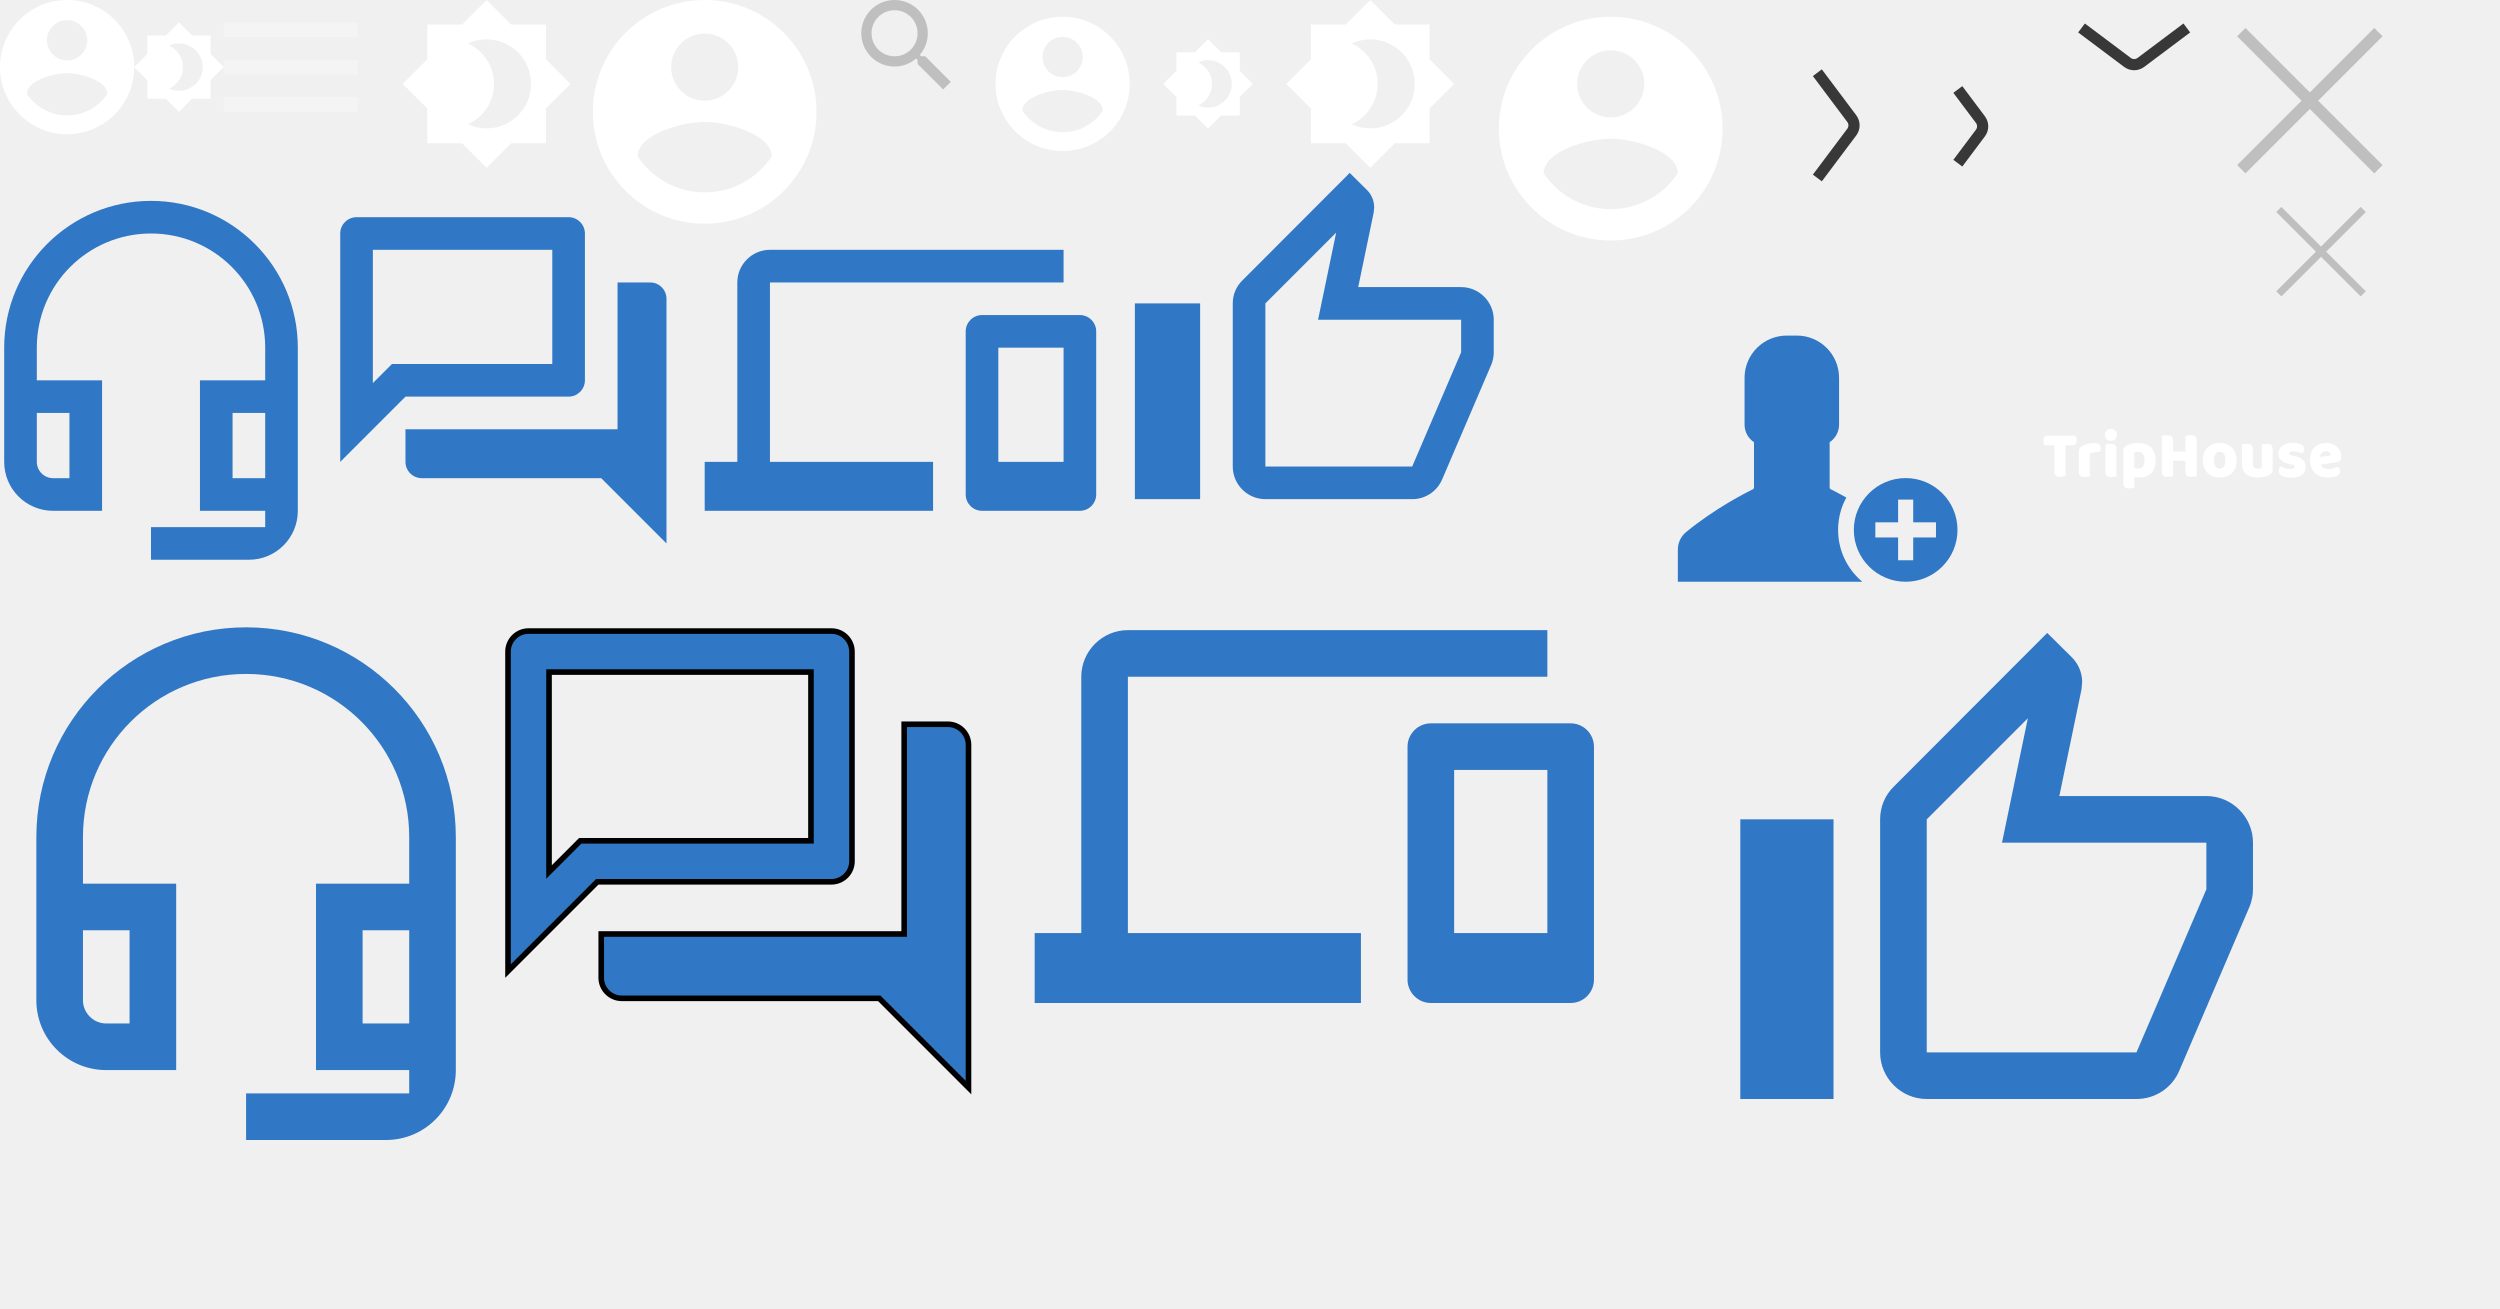
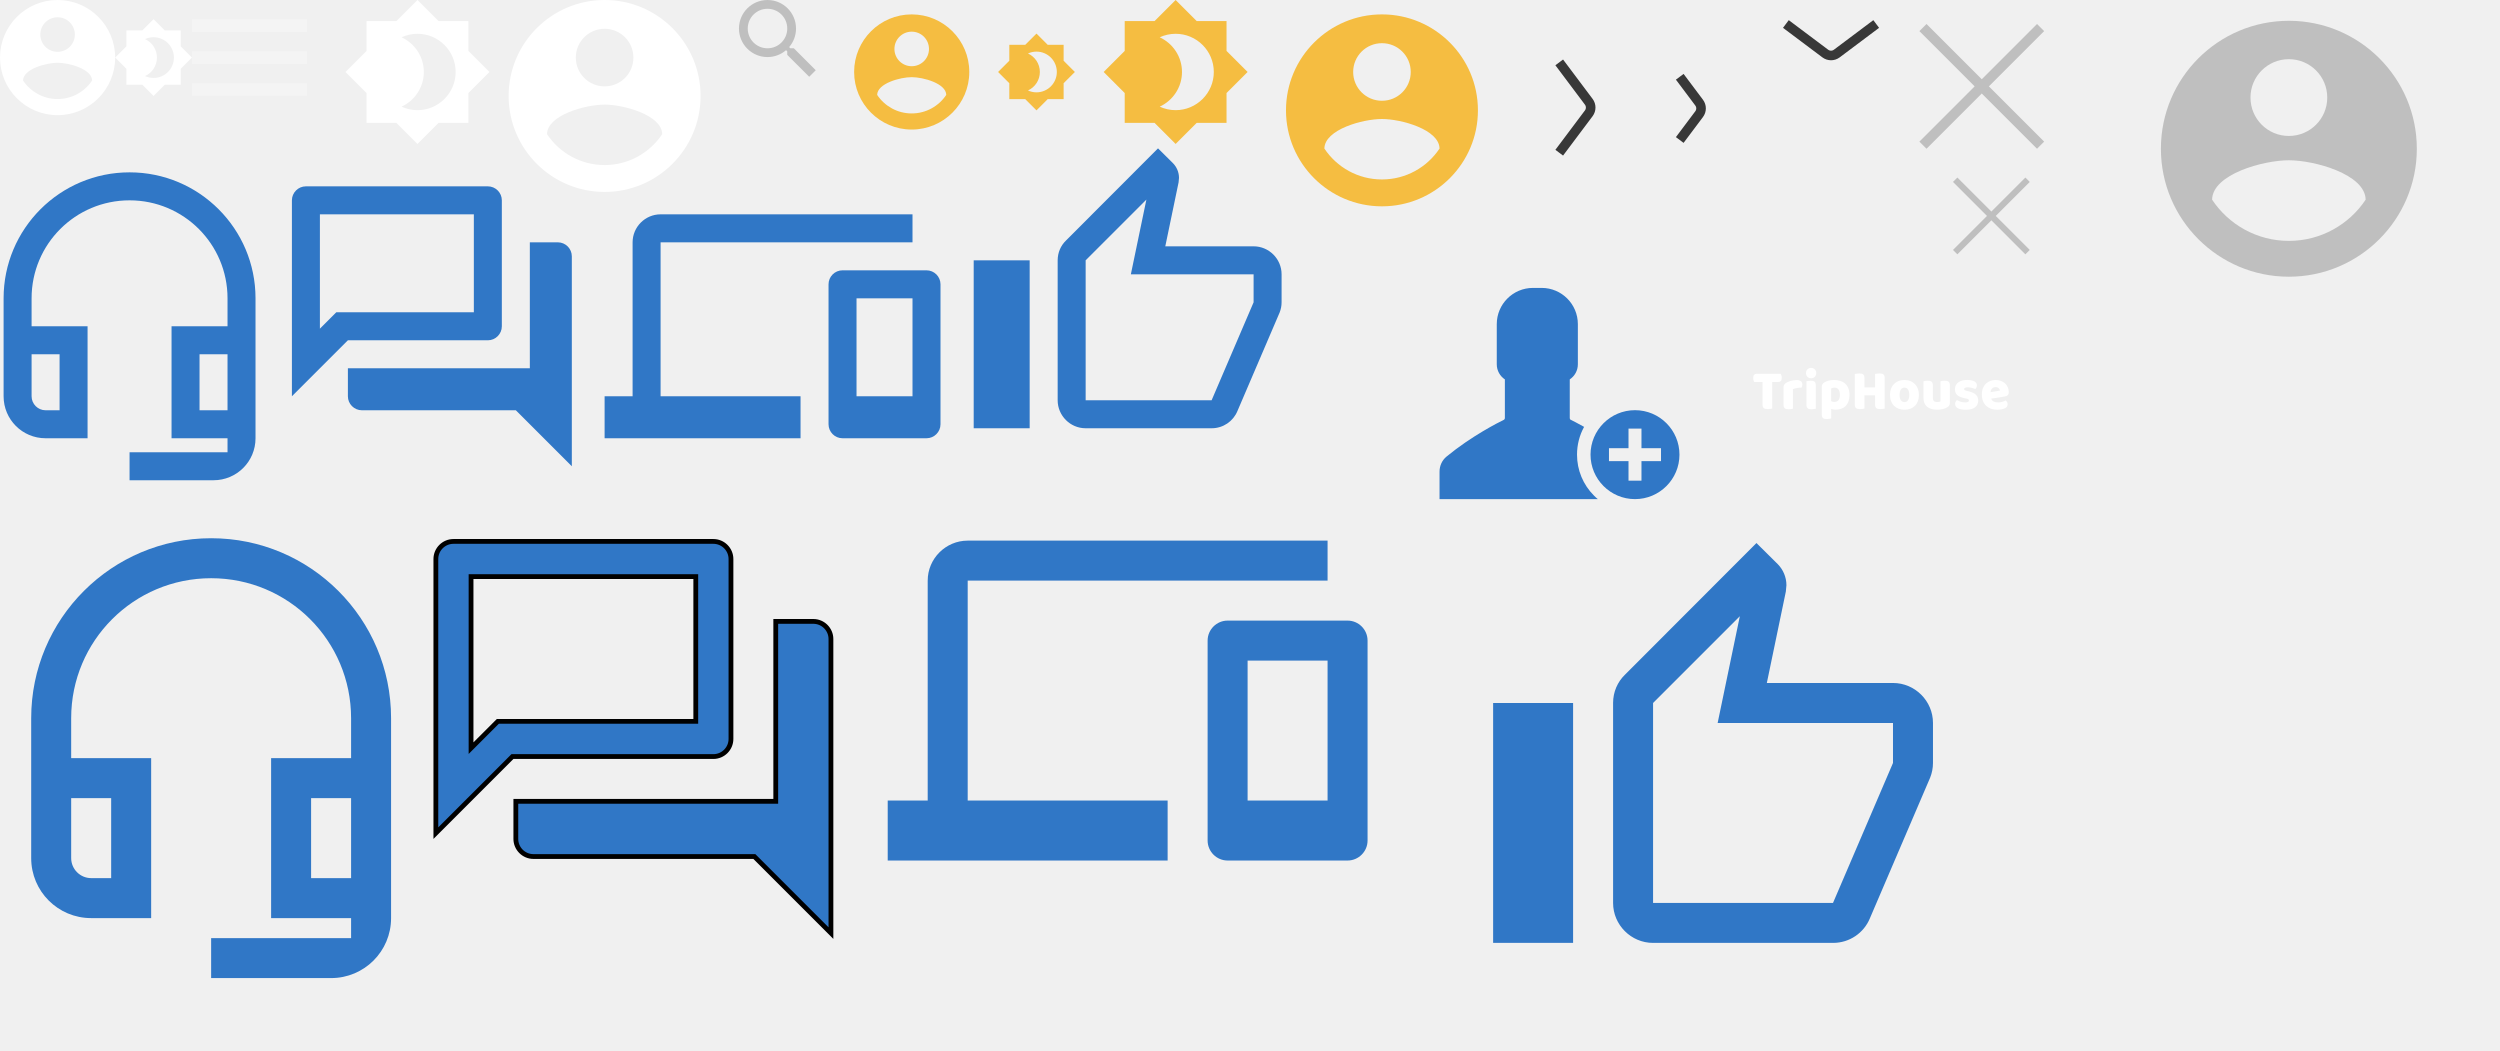
- <svg xmlns="http://www.w3.org/2000/svg" width="447" height="234" viewBox="0 0 447 234" fill="none">
+ <svg xmlns="http://www.w3.org/2000/svg" width="521" height="219" viewBox="0 0 521 219" fill="none">
  <path d="M12 0C5.376 0 0 5.376 0 12C0 18.624 5.376 24 12 24C18.624 24 24 18.624 24 12C24 5.376 18.624 0 12 0ZM12 3.6C13.992 3.6 15.6 5.208 15.6 7.2C15.6 9.192 13.992 10.8 12 10.8C10.008 10.8 8.4 9.192 8.4 7.2C8.4 5.208 10.008 3.6 12 3.6ZM12 20.64C9 20.64 6.348 19.104 4.8 16.776C4.836 14.388 9.6 13.08 12 13.08C14.388 13.08 19.164 14.388 19.2 16.776C17.652 19.104 15 20.64 12 20.64Z" fill="white" />
  <path opacity="0.24" d="M40 20H64V17.333H40V20ZM40 13.333H64V10.667H40V13.333ZM40 4V6.667H64V4H40Z" fill="white" />
  <path d="M47.417 73.833V85.5H41.583V73.833H47.417ZM12.417 73.833V85.5H9.5C7.896 85.5 6.583 84.188 6.583 82.583V73.833H12.417ZM27 35.917C12.504 35.917 0.75 47.671 0.75 62.167V82.583C0.75 87.425 4.658 91.333 9.5 91.333H18.25V68H6.583V62.167C6.583 50.879 15.713 41.75 27 41.75C38.288 41.75 47.417 50.879 47.417 62.167V68H35.75V91.333H47.417V94.25H27V100.083H44.5C49.342 100.083 53.25 96.175 53.25 91.333V62.167C53.25 47.671 41.496 35.917 27 35.917Z" fill="#3077C6" />
  <path d="M98.75 44.667V65.083H70.079L66.667 68.496V44.667H98.75ZM101.667 38.833H63.75C62.146 38.833 60.833 40.146 60.833 41.75V82.583L72.5 70.917H101.667C103.271 70.917 104.583 69.604 104.583 68V41.75C104.583 40.146 103.271 38.833 101.667 38.833ZM116.25 50.5H110.417V76.75H72.5V82.583C72.5 84.187 73.812 85.5 75.417 85.5H107.5L119.167 97.167V53.417C119.167 51.812 117.854 50.5 116.25 50.5Z" fill="#3077C6" />
  <path d="M137.667 50.5H190.167V44.667H137.667C134.458 44.667 131.833 47.292 131.833 50.5V82.583H126V91.333H166.833V82.583H137.667V50.5ZM193.083 56.333H175.583C173.979 56.333 172.667 57.646 172.667 59.25V88.417C172.667 90.021 173.979 91.333 175.583 91.333H193.083C194.688 91.333 196 90.021 196 88.417V59.25C196 57.646 194.688 56.333 193.083 56.333ZM190.167 82.583H178.5V62.167H190.167V82.583Z" fill="#3077C6" />
  <path d="M261.25 51.333H242.846L245.617 38.004L245.704 37.071C245.704 35.875 245.208 34.767 244.421 33.979L241.329 30.917L222.138 50.138C221.058 51.188 220.417 52.646 220.417 54.25V83.417C220.417 86.625 223.042 89.25 226.25 89.25H252.5C254.921 89.25 256.992 87.792 257.867 85.692L266.675 65.129C266.938 64.458 267.083 63.758 267.083 63V57.167C267.083 53.958 264.458 51.333 261.25 51.333ZM261.25 63L252.5 83.417H226.25V54.25L238.908 41.592L235.671 57.167H261.25V63ZM202.917 54.25H214.583V89.25H202.917V54.25Z" fill="#3077C6" />
  <path d="M97.61 10.61V4.39H91.39L87 0L82.61 4.39H76.39V10.61L72 15L76.39 19.39V25.61H82.61L87 30L91.39 25.61H97.61V19.39L102 15L97.61 10.61ZM87 22.958C85.82 22.958 84.692 22.692 83.684 22.228C86.416 20.968 88.326 18.21 88.326 15C88.326 11.79 86.416 9.032 83.684 7.772C84.692 7.308 85.82 7.042 87 7.042C91.39 7.042 94.958 10.61 94.958 15C94.958 19.39 91.39 22.958 87 22.958Z" fill="white" />
  <path d="M37.659 9.659V6.341H34.341L32 4L29.659 6.341H26.341V9.659L24 12L26.341 14.341V17.659H29.659L32 20L34.341 17.659H37.659V14.341L40 12L37.659 9.659ZM32 16.244C31.37 16.244 30.769 16.103 30.232 15.855C31.689 15.183 32.707 13.712 32.707 12C32.707 10.288 31.689 8.817 30.232 8.145C30.769 7.897 31.37 7.756 32 7.756C34.341 7.756 36.244 9.659 36.244 12C36.244 14.341 34.341 16.244 32 16.244Z" fill="white" />
  <path d="M126 0C114.96 0 106 8.96 106 20C106 31.04 114.96 40 126 40C137.04 40 146 31.04 146 20C146 8.96 137.04 0 126 0ZM126 6C129.32 6 132 8.68 132 12C132 15.32 129.32 18 126 18C122.68 18 120 15.32 120 12C120 8.68 122.68 6 126 6ZM126 34.4C121 34.4 116.58 31.84 114 27.96C114.06 23.98 122 21.8 126 21.8C129.98 21.8 137.94 23.98 138 27.96C135.42 31.84 131 34.4 126 34.4Z" fill="white" />
  <path d="M73.167 166.333V183H64.833V166.333H73.167ZM23.167 166.333V183H19C16.708 183 14.833 181.125 14.833 178.833V166.333H23.167ZM44 112.167C23.292 112.167 6.5 128.958 6.5 149.667V178.833C6.5 185.75 12.083 191.333 19 191.333H31.5V158H14.833V149.667C14.833 133.542 27.875 120.5 44 120.5C60.125 120.5 73.167 133.542 73.167 149.667V158H56.5V191.333H73.167V195.5H44V203.833H69C75.917 203.833 81.5 198.25 81.5 191.333V149.667C81.5 128.958 64.708 112.167 44 112.167Z" fill="#3077C6" />
  <path d="M145 120.667V120.167H144.5H98.667H98.167V120.667V154.708V155.916L99.02 155.062L103.749 150.333H144.5H145V149.833V120.667ZM107 157.667H106.793L106.646 157.813L90.833 173.626V116.5C90.833 114.485 92.484 112.833 94.5 112.833H148.667C150.682 112.833 152.333 114.485 152.333 116.5V154C152.333 156.016 150.682 157.667 148.667 157.667H107ZM161.167 167H161.667V166.5V129.5H169.5C171.516 129.5 173.167 131.151 173.167 133.167V194.46L157.354 178.646L157.207 178.5H157H111.167C109.151 178.5 107.5 176.849 107.5 174.833V167H161.167Z" fill="#3077C6" stroke="black" />
  <path d="M201.667 121H276.667V112.667H201.667C197.083 112.667 193.333 116.417 193.333 121V166.833H185V179.333H243.333V166.833H201.667V121ZM280.833 129.333H255.833C253.542 129.333 251.667 131.208 251.667 133.5V175.167C251.667 177.458 253.542 179.333 255.833 179.333H280.833C283.125 179.333 285 177.458 285 175.167V133.5C285 131.208 283.125 129.333 280.833 129.333ZM276.667 166.833H260V137.667H276.667V166.833Z" fill="#3077C6" />
  <path d="M394.5 142.333H368.208L372.167 123.292L372.292 121.958C372.292 120.25 371.583 118.667 370.458 117.542L366.042 113.167L338.625 140.625C337.083 142.125 336.167 144.208 336.167 146.5V188.167C336.167 192.75 339.917 196.5 344.5 196.5H382C385.458 196.5 388.417 194.417 389.667 191.417L402.25 162.042C402.625 161.083 402.833 160.083 402.833 159V150.667C402.833 146.083 399.083 142.333 394.5 142.333ZM394.5 159L382 188.167H344.5V146.5L362.583 128.417L357.958 150.667H394.5V159ZM311.167 146.5H327.833V196.5H311.167V146.5Z" fill="#3077C6" />
  <path d="M165.435 10.063H164.712L164.456 9.816C165.353 8.773 165.892 7.419 165.892 5.946C165.892 2.662 163.23 0 159.946 0C156.662 0 154 2.662 154 5.946C154 9.23 156.662 11.893 159.946 11.893C161.419 11.893 162.773 11.353 163.816 10.456L164.063 10.712V11.435L168.637 16L170 14.637L165.435 10.063ZM159.946 10.063C157.668 10.063 155.83 8.224 155.83 5.946C155.83 3.668 157.668 1.83 159.946 1.83C162.224 1.83 164.063 3.668 164.063 5.946C164.063 8.224 162.224 10.063 159.946 10.063Z" fill="#BFBFBF" />
-   <path d="M190 3C183.376 3 178 8.376 178 15C178 21.624 183.376 27 190 27C196.624 27 202 21.624 202 15C202 8.376 196.624 3 190 3ZM190 6.6C191.992 6.6 193.6 8.208 193.6 10.2C193.6 12.192 191.992 13.8 190 13.8C188.008 13.8 186.4 12.192 186.4 10.2C186.4 8.208 188.008 6.6 190 6.6ZM190 23.64C187 23.64 184.348 22.104 182.8 19.776C182.836 17.388 187.6 16.08 190 16.08C192.388 16.08 197.164 17.388 197.2 19.776C195.652 22.104 193 23.64 190 23.64Z" fill="white" />
-   <path d="M221.659 12.659V9.341H218.341L216 7L213.659 9.341H210.341V12.659L208 15L210.341 17.341V20.659H213.659L216 23L218.341 20.659H221.659V17.341L224 15L221.659 12.659ZM216 19.244C215.37 19.244 214.769 19.103 214.232 18.855C215.689 18.183 216.707 16.712 216.707 15C216.707 13.288 215.689 11.817 214.232 11.145C214.769 10.897 215.37 10.756 216 10.756C218.341 10.756 220.244 12.659 220.244 15C220.244 17.341 218.341 19.244 216 19.244Z" fill="white" />
-   <path d="M255.61 10.61V4.39H249.39L245 0L240.61 4.39H234.39V10.61L230 15L234.39 19.39V25.61H240.61L245 30L249.39 25.61H255.61V19.39L260 15L255.61 10.61ZM245 22.958C243.82 22.958 242.692 22.692 241.684 22.228C244.416 20.968 246.326 18.21 246.326 15C246.326 11.79 244.416 9.032 241.684 7.772C242.692 7.308 243.82 7.042 245 7.042C249.39 7.042 252.958 10.61 252.958 15C252.958 19.39 249.39 22.958 245 22.958Z" fill="white" />
-   <path d="M288 3C276.96 3 268 11.96 268 23C268 34.04 276.96 43 288 43C299.04 43 308 34.04 308 23C308 11.96 299.04 3 288 3ZM288 9C291.32 9 294 11.68 294 15C294 18.32 291.32 21 288 21C284.68 21 282 18.32 282 15C282 11.68 284.68 9 288 9ZM288 37.4C283 37.4 278.58 34.84 276 30.96C276.06 26.98 284 24.8 288 24.8C291.98 24.8 299.94 26.98 300 30.96C297.42 34.84 293 37.4 288 37.4Z" fill="white" />
+   <path d="M190 3C183.376 3 178 8.376 178 15C178 21.624 183.376 27 190 27C196.624 27 202 21.624 202 15C202 8.376 196.624 3 190 3ZM190 6.6C191.992 6.6 193.6 8.208 193.6 10.2C193.6 12.192 191.992 13.8 190 13.8C188.008 13.8 186.4 12.192 186.4 10.2C186.4 8.208 188.008 6.6 190 6.6ZM190 23.64C187 23.64 184.348 22.104 182.8 19.776C182.836 17.388 187.6 16.08 190 16.08C192.388 16.08 197.164 17.388 197.2 19.776C195.652 22.104 193 23.64 190 23.64Z" fill="#F5BD41" />
+   <path d="M221.659 12.659V9.341H218.341L216 7L213.659 9.341H210.341V12.659L208 15L210.341 17.341V20.659H213.659L216 23L218.341 20.659H221.659V17.341L224 15L221.659 12.659ZM216 19.244C215.37 19.244 214.769 19.103 214.232 18.855C215.689 18.183 216.707 16.712 216.707 15C216.707 13.288 215.689 11.817 214.232 11.145C214.769 10.897 215.37 10.756 216 10.756C218.341 10.756 220.244 12.659 220.244 15C220.244 17.341 218.341 19.244 216 19.244Z" fill="#F5BD41" />
+   <path d="M255.61 10.61V4.39H249.39L245 0L240.61 4.39H234.39V10.61L230 15L234.39 19.39V25.61H240.61L245 30L249.39 25.61H255.61V19.39L260 15L255.61 10.61ZM245 22.958C243.82 22.958 242.692 22.692 241.684 22.228C244.416 20.968 246.326 18.21 246.326 15C246.326 11.79 244.416 9.032 241.684 7.772C242.692 7.308 243.82 7.042 245 7.042C249.39 7.042 252.958 10.61 252.958 15C252.958 19.39 249.39 22.958 245 22.958Z" fill="#F5BD41" />
+   <path d="M288 3C276.96 3 268 11.96 268 23C268 34.04 276.96 43 288 43C299.04 43 308 34.04 308 23C308 11.96 299.04 3 288 3ZM288 9C291.32 9 294 11.68 294 15C294 18.32 291.32 21 288 21C284.68 21 282 18.32 282 15C282 11.68 284.68 9 288 9ZM288 37.4C283 37.4 278.58 34.84 276 30.96C276.06 26.98 284 24.8 288 24.8C291.98 24.8 299.94 26.98 300 30.96C297.42 34.84 293 37.4 288 37.4Z" fill="#F5BD41" />
  <path d="M324.941 31.823L331.1 23.612C331.633 22.901 331.633 21.923 331.1 21.212L324.941 13" stroke="#383838" stroke-width="2" />
  <path d="M350.059 29.177L354.1 23.788C354.633 23.077 354.633 22.099 354.1 21.388L350.059 16" stroke="#383838" stroke-width="2" />
  <path d="M372.176 5L380.388 11.159C381.099 11.692 382.077 11.692 382.788 11.159L391 5" stroke="#383838" stroke-width="2" />
  <path d="M426 6.486L424.514 5L413 16.514L401.486 5L400 6.486L411.514 18L400 29.514L401.486 31L413 19.486L424.514 31L426 29.514L414.486 18L426 6.486Z" fill="#BFBFBF" />
  <path d="M328.652 94.748C328.652 92.692 329.163 90.718 330.125 88.959C328.764 88.192 327.762 87.69 327.343 87.486C327.21 87.424 327.138 87.291 327.138 87.148V79.067C328.151 78.392 328.826 77.236 328.826 75.927V67.549C328.826 63.386 325.45 60 321.277 60H320.376H319.476C315.313 60 311.927 63.376 311.927 67.549V75.927C311.927 77.236 312.602 78.392 313.615 79.067V87.148C313.615 87.291 313.533 87.424 313.41 87.486C312.255 88.048 306.659 90.871 301.473 95.137C300.532 95.904 300 97.06 300 98.277V104.016H320.366H332.979C332.702 103.791 332.447 103.545 332.191 103.29C329.91 101.009 328.652 97.971 328.652 94.748Z" fill="#3077C6" />
  <path d="M340.732 85.481C335.618 85.481 331.465 89.634 331.465 94.748C331.465 99.863 335.618 104.016 340.732 104.016C345.847 104.016 350 99.863 350 94.748C350 89.634 345.857 85.481 340.732 85.481ZM346.154 96.099H342.083V100.17H339.382V96.099H335.311V93.398H339.382V89.327H342.083V93.398H346.154V96.099Z" fill="#3077C6" />
  <path d="M423 37.914L422.086 37L415 44.086L407.914 37L407 37.914L414.086 45L407 52.086L407.914 53L415 45.914L422.086 53L423 52.086L415.914 45L423 37.914Z" fill="#BFBFBF" />
  <path d="M365.586 79.609C365.532 79.522 365.482 79.402 365.436 79.25C365.39 79.098 365.367 78.938 365.367 78.771C365.367 78.459 365.432 78.235 365.563 78.1C365.701 77.964 365.877 77.896 366.092 77.896H371.106C371.159 77.984 371.209 78.103 371.255 78.255C371.301 78.407 371.324 78.567 371.324 78.735C371.324 79.046 371.255 79.27 371.117 79.406C370.987 79.541 370.814 79.609 370.6 79.609H369.323V85.146C369.239 85.17 369.105 85.194 368.921 85.218C368.744 85.242 368.568 85.254 368.392 85.254C368.215 85.254 368.058 85.237 367.92 85.206C367.79 85.182 367.679 85.134 367.587 85.062C367.495 84.99 367.426 84.89 367.38 84.762C367.334 84.634 367.311 84.467 367.311 84.259V79.609H365.586Z" fill="white" />
  <path d="M373.643 85.182C373.566 85.206 373.443 85.23 373.275 85.254C373.114 85.278 372.945 85.289 372.769 85.289C372.6 85.289 372.447 85.278 372.309 85.254C372.179 85.23 372.067 85.182 371.975 85.11C371.883 85.038 371.811 84.942 371.757 84.822C371.711 84.694 371.688 84.531 371.688 84.331V80.736C371.688 80.552 371.719 80.396 371.78 80.269C371.849 80.133 371.945 80.013 372.067 79.909C372.19 79.805 372.34 79.713 372.516 79.633C372.7 79.546 372.895 79.47 373.102 79.406C373.309 79.342 373.524 79.294 373.746 79.262C373.969 79.222 374.191 79.202 374.413 79.202C374.781 79.202 375.073 79.278 375.287 79.43C375.502 79.573 375.609 79.813 375.609 80.149C375.609 80.26 375.594 80.372 375.563 80.484C375.533 80.588 375.494 80.684 375.448 80.772C375.287 80.772 375.122 80.78 374.954 80.796C374.785 80.812 374.62 80.836 374.459 80.868C374.298 80.9 374.145 80.936 373.999 80.975C373.861 81.007 373.742 81.047 373.643 81.095V85.182Z" fill="white" />
  <path d="M376.37 77.752C376.37 77.448 376.466 77.193 376.657 76.985C376.857 76.777 377.117 76.674 377.439 76.674C377.761 76.674 378.018 76.777 378.21 76.985C378.409 77.193 378.509 77.448 378.509 77.752C378.509 78.056 378.409 78.311 378.21 78.519C378.018 78.727 377.761 78.831 377.439 78.831C377.117 78.831 376.857 78.727 376.657 78.519C376.466 78.311 376.37 78.056 376.37 77.752ZM378.417 85.182C378.332 85.198 378.206 85.218 378.037 85.242C377.876 85.273 377.711 85.289 377.543 85.289C377.374 85.289 377.221 85.278 377.083 85.254C376.952 85.23 376.841 85.182 376.749 85.11C376.657 85.038 376.584 84.942 376.531 84.822C376.485 84.694 376.462 84.531 376.462 84.331V79.454C376.546 79.438 376.669 79.418 376.83 79.394C376.998 79.362 377.167 79.346 377.336 79.346C377.504 79.346 377.654 79.358 377.784 79.382C377.922 79.406 378.037 79.454 378.129 79.525C378.221 79.597 378.29 79.697 378.336 79.825C378.39 79.945 378.417 80.105 378.417 80.304V85.182Z" fill="white" />
  <path d="M382.226 79.19C382.686 79.19 383.111 79.254 383.502 79.382C383.901 79.502 384.242 79.689 384.526 79.945C384.809 80.201 385.032 80.524 385.193 80.916C385.354 81.299 385.434 81.758 385.434 82.294C385.434 82.805 385.365 83.252 385.227 83.636C385.089 84.019 384.894 84.343 384.641 84.606C384.388 84.862 384.081 85.054 383.721 85.182C383.368 85.309 382.973 85.373 382.536 85.373C382.207 85.373 381.9 85.321 381.616 85.218V87.207C381.54 87.231 381.417 87.255 381.248 87.279C381.08 87.311 380.907 87.327 380.731 87.327C380.562 87.327 380.409 87.315 380.271 87.291C380.141 87.267 380.029 87.219 379.937 87.147C379.845 87.075 379.776 86.975 379.73 86.847C379.684 86.727 379.661 86.568 379.661 86.368V80.616C379.661 80.4 379.704 80.225 379.788 80.089C379.88 79.953 380.003 79.829 380.156 79.717C380.394 79.558 380.689 79.43 381.041 79.334C381.394 79.238 381.789 79.19 382.226 79.19ZM382.249 83.768C383.038 83.768 383.433 83.276 383.433 82.294C383.433 81.782 383.334 81.403 383.134 81.155C382.943 80.908 382.663 80.784 382.295 80.784C382.149 80.784 382.019 80.804 381.904 80.844C381.789 80.876 381.689 80.916 381.605 80.963V83.6C381.697 83.648 381.796 83.688 381.904 83.72C382.011 83.752 382.126 83.768 382.249 83.768Z" fill="white" />
  <path d="M392.771 85.146C392.686 85.17 392.552 85.194 392.368 85.218C392.192 85.242 392.015 85.254 391.839 85.254C391.663 85.254 391.506 85.237 391.368 85.206C391.237 85.182 391.126 85.134 391.034 85.062C390.942 84.99 390.873 84.89 390.827 84.762C390.781 84.634 390.758 84.467 390.758 84.259V82.389H388.55V85.146C388.466 85.17 388.332 85.194 388.148 85.218C387.971 85.242 387.795 85.254 387.619 85.254C387.442 85.254 387.285 85.237 387.147 85.206C387.017 85.182 386.906 85.134 386.814 85.062C386.722 84.99 386.653 84.89 386.607 84.762C386.561 84.634 386.538 84.467 386.538 84.259V77.932C386.622 77.916 386.756 77.896 386.94 77.872C387.124 77.84 387.301 77.824 387.469 77.824C387.646 77.824 387.799 77.84 387.929 77.872C388.067 77.896 388.182 77.944 388.274 78.016C388.366 78.088 388.435 78.187 388.481 78.315C388.527 78.443 388.55 78.611 388.55 78.819V80.736H390.758V77.932C390.842 77.916 390.977 77.896 391.161 77.872C391.345 77.84 391.521 77.824 391.69 77.824C391.866 77.824 392.019 77.84 392.15 77.872C392.288 77.896 392.403 77.944 392.495 78.016C392.587 78.088 392.656 78.187 392.702 78.315C392.748 78.443 392.771 78.611 392.771 78.819V85.146Z" fill="white" />
  <path d="M399.899 82.282C399.899 82.777 399.826 83.22 399.681 83.612C399.535 83.995 399.328 84.319 399.06 84.582C398.799 84.846 398.485 85.046 398.117 85.182C397.749 85.317 397.338 85.385 396.886 85.385C396.434 85.385 396.024 85.313 395.656 85.17C395.288 85.026 394.969 84.822 394.701 84.558C394.44 84.287 394.237 83.959 394.092 83.576C393.946 83.192 393.873 82.761 393.873 82.282C393.873 81.81 393.946 81.383 394.092 80.999C394.237 80.616 394.44 80.293 394.701 80.029C394.969 79.757 395.288 79.549 395.656 79.406C396.024 79.262 396.434 79.19 396.886 79.19C397.338 79.19 397.749 79.266 398.117 79.418C398.485 79.561 398.799 79.769 399.06 80.041C399.328 80.304 399.535 80.628 399.681 81.011C399.826 81.395 399.899 81.818 399.899 82.282ZM395.874 82.282C395.874 82.769 395.962 83.144 396.139 83.408C396.323 83.664 396.576 83.791 396.898 83.791C397.22 83.791 397.465 83.66 397.634 83.396C397.81 83.132 397.898 82.761 397.898 82.282C397.898 81.802 397.81 81.435 397.634 81.179C397.457 80.916 397.208 80.784 396.886 80.784C396.564 80.784 396.315 80.916 396.139 81.179C395.962 81.435 395.874 81.802 395.874 82.282Z" fill="white" />
  <path d="M400.853 79.454C400.929 79.43 401.048 79.406 401.209 79.382C401.378 79.358 401.55 79.346 401.727 79.346C401.895 79.346 402.045 79.358 402.175 79.382C402.313 79.406 402.428 79.454 402.52 79.525C402.612 79.597 402.681 79.697 402.727 79.825C402.781 79.945 402.808 80.105 402.808 80.304V82.881C402.808 83.208 402.884 83.444 403.038 83.588C403.191 83.724 403.413 83.791 403.705 83.791C403.881 83.791 404.023 83.776 404.13 83.744C404.245 83.712 404.333 83.68 404.395 83.648V79.454C404.471 79.43 404.59 79.406 404.751 79.382C404.92 79.358 405.092 79.346 405.269 79.346C405.437 79.346 405.587 79.358 405.717 79.382C405.855 79.406 405.97 79.454 406.062 79.525C406.154 79.597 406.223 79.697 406.269 79.825C406.323 79.945 406.35 80.105 406.35 80.304V83.947C406.35 84.347 406.189 84.646 405.867 84.846C405.598 85.022 405.276 85.154 404.901 85.242C404.533 85.337 404.13 85.385 403.693 85.385C403.279 85.385 402.896 85.337 402.543 85.242C402.198 85.146 401.899 84.998 401.646 84.798C401.393 84.598 401.198 84.343 401.06 84.031C400.922 83.712 400.853 83.328 400.853 82.881V79.454Z" fill="white" />
  <path d="M412.261 83.456C412.261 84.063 412.042 84.538 411.605 84.882C411.168 85.225 410.525 85.397 409.674 85.397C409.352 85.397 409.053 85.373 408.777 85.325C408.501 85.278 408.263 85.206 408.064 85.11C407.872 85.006 407.719 84.878 407.604 84.726C407.496 84.574 407.443 84.395 407.443 84.187C407.443 83.995 407.481 83.835 407.558 83.708C407.634 83.572 407.726 83.46 407.834 83.372C408.056 83.5 408.309 83.616 408.593 83.72C408.884 83.816 409.217 83.863 409.593 83.863C409.831 83.863 410.011 83.828 410.134 83.756C410.264 83.684 410.329 83.588 410.329 83.468C410.329 83.356 410.283 83.268 410.191 83.204C410.099 83.14 409.946 83.088 409.731 83.049L409.386 82.977C408.719 82.841 408.221 82.629 407.891 82.342C407.569 82.046 407.408 81.627 407.408 81.083C407.408 80.788 407.469 80.52 407.592 80.281C407.715 80.041 407.887 79.841 408.11 79.681C408.332 79.522 408.596 79.398 408.903 79.31C409.217 79.222 409.562 79.178 409.938 79.178C410.222 79.178 410.486 79.202 410.732 79.25C410.985 79.29 411.203 79.354 411.387 79.442C411.571 79.529 411.717 79.645 411.824 79.789C411.931 79.925 411.985 80.089 411.985 80.281C411.985 80.464 411.95 80.624 411.881 80.76C411.82 80.888 411.74 80.996 411.64 81.083C411.579 81.043 411.487 81.003 411.364 80.963C411.241 80.916 411.107 80.876 410.962 80.844C410.816 80.804 410.666 80.772 410.513 80.748C410.367 80.724 410.233 80.712 410.111 80.712C409.858 80.712 409.662 80.744 409.524 80.808C409.386 80.864 409.317 80.956 409.317 81.083C409.317 81.171 409.355 81.243 409.432 81.299C409.509 81.355 409.654 81.407 409.869 81.455L410.226 81.539C410.962 81.714 411.483 81.958 411.789 82.27C412.104 82.573 412.261 82.969 412.261 83.456Z" fill="white" />
  <path d="M416.218 85.385C415.765 85.385 415.344 85.321 414.953 85.194C414.569 85.058 414.232 84.858 413.941 84.594C413.657 84.331 413.431 83.999 413.262 83.6C413.101 83.2 413.021 82.733 413.021 82.198C413.021 81.671 413.101 81.219 413.262 80.844C413.431 80.46 413.649 80.149 413.918 79.909C414.186 79.661 414.493 79.482 414.838 79.37C415.183 79.25 415.535 79.19 415.896 79.19C416.302 79.19 416.67 79.254 417 79.382C417.337 79.51 417.624 79.685 417.862 79.909C418.107 80.133 418.295 80.4 418.426 80.712C418.564 81.023 418.633 81.363 418.633 81.73C418.633 82.002 418.56 82.21 418.414 82.354C418.268 82.497 418.065 82.589 417.805 82.629L414.964 83.073C415.048 83.336 415.221 83.536 415.482 83.672C415.742 83.799 416.041 83.863 416.379 83.863C416.693 83.863 416.988 83.823 417.264 83.744C417.548 83.656 417.778 83.556 417.954 83.444C418.077 83.524 418.18 83.636 418.265 83.78C418.349 83.923 418.391 84.075 418.391 84.235C418.391 84.594 418.23 84.862 417.908 85.038C417.663 85.174 417.387 85.266 417.08 85.313C416.773 85.361 416.486 85.385 416.218 85.385ZM415.896 80.676C415.712 80.676 415.551 80.708 415.413 80.772C415.282 80.836 415.175 80.92 415.091 81.023C415.006 81.119 414.941 81.231 414.895 81.359C414.857 81.479 414.834 81.603 414.826 81.73L416.793 81.395C416.77 81.235 416.685 81.075 416.54 80.916C416.394 80.756 416.179 80.676 415.896 80.676Z" fill="white" />
+   <path d="M477 4.333C462.28 4.333 450.333 16.28 450.333 31C450.333 45.72 462.28 57.667 477 57.667C491.72 57.667 503.667 45.72 503.667 31C503.667 16.28 491.72 4.333 477 4.333ZM477 12.333C481.427 12.333 485 15.907 485 20.333C485 24.76 481.427 28.333 477 28.333C472.573 28.333 469 24.76 469 20.333C469 15.907 472.573 12.333 477 12.333ZM477 50.2C470.333 50.2 464.44 46.787 461 41.613C461.08 36.307 471.667 33.4 477 33.4C482.307 33.4 492.92 36.307 493 41.613C489.56 46.787 483.667 50.2 477 50.2Z" fill="#BFBFBF" />
</svg>
